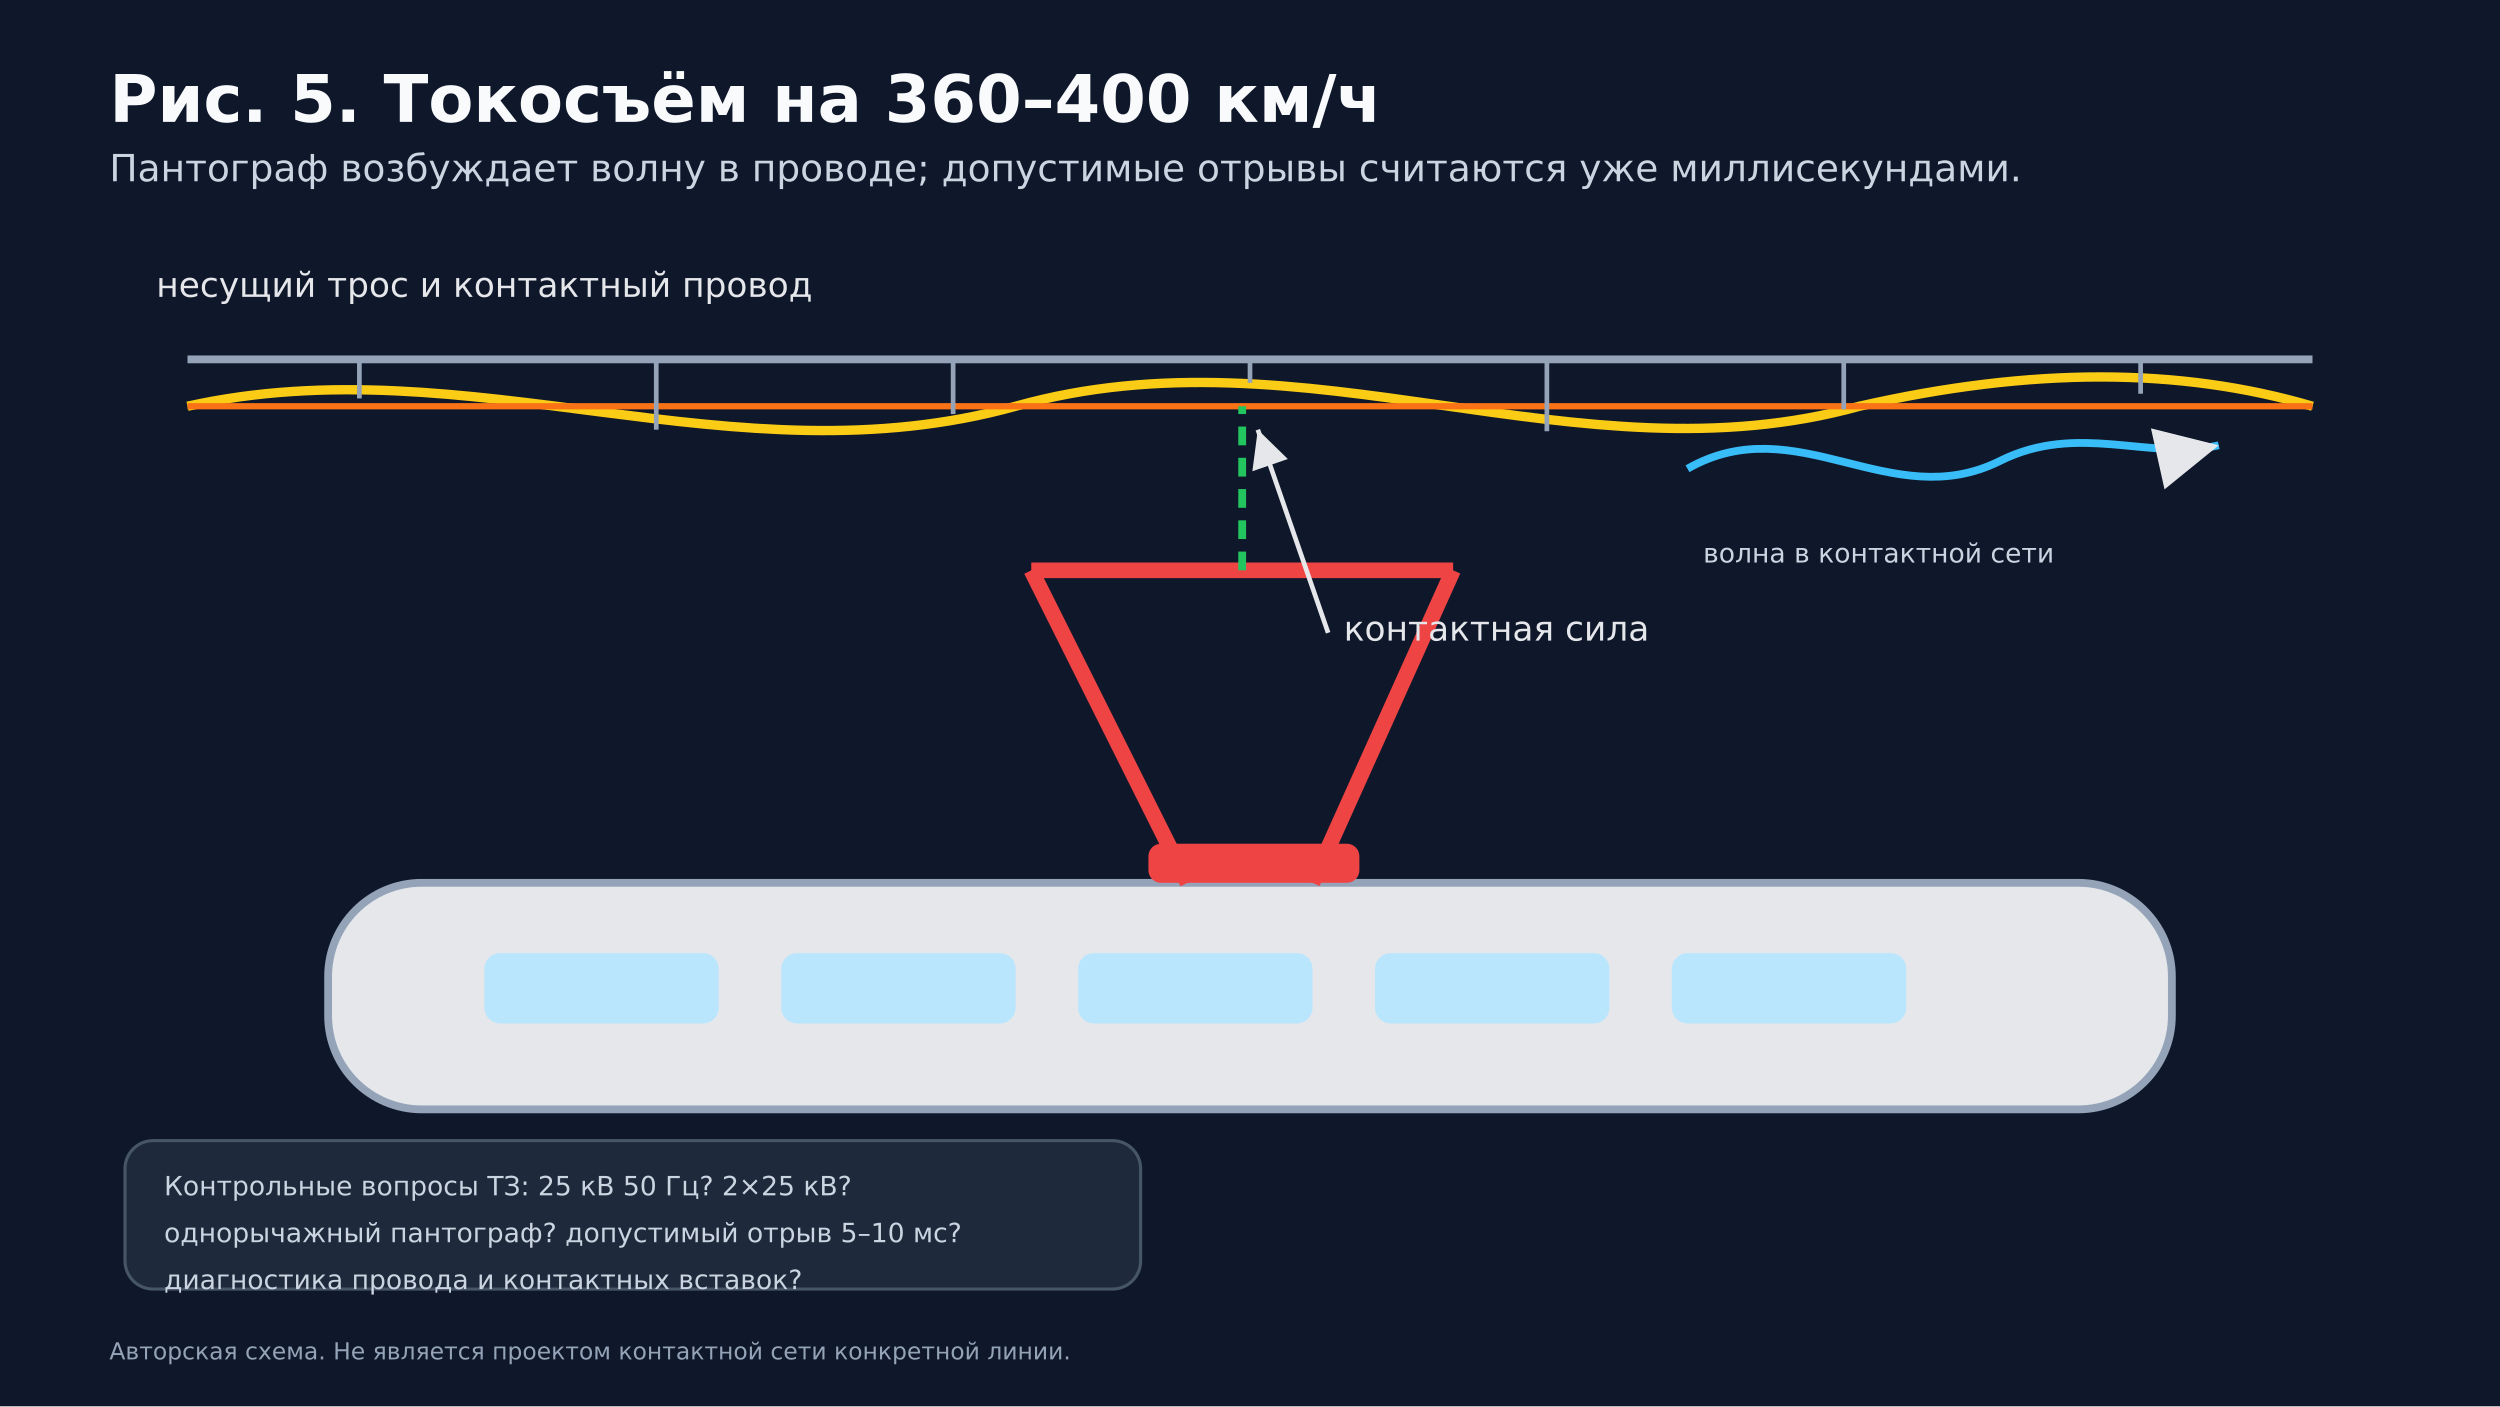
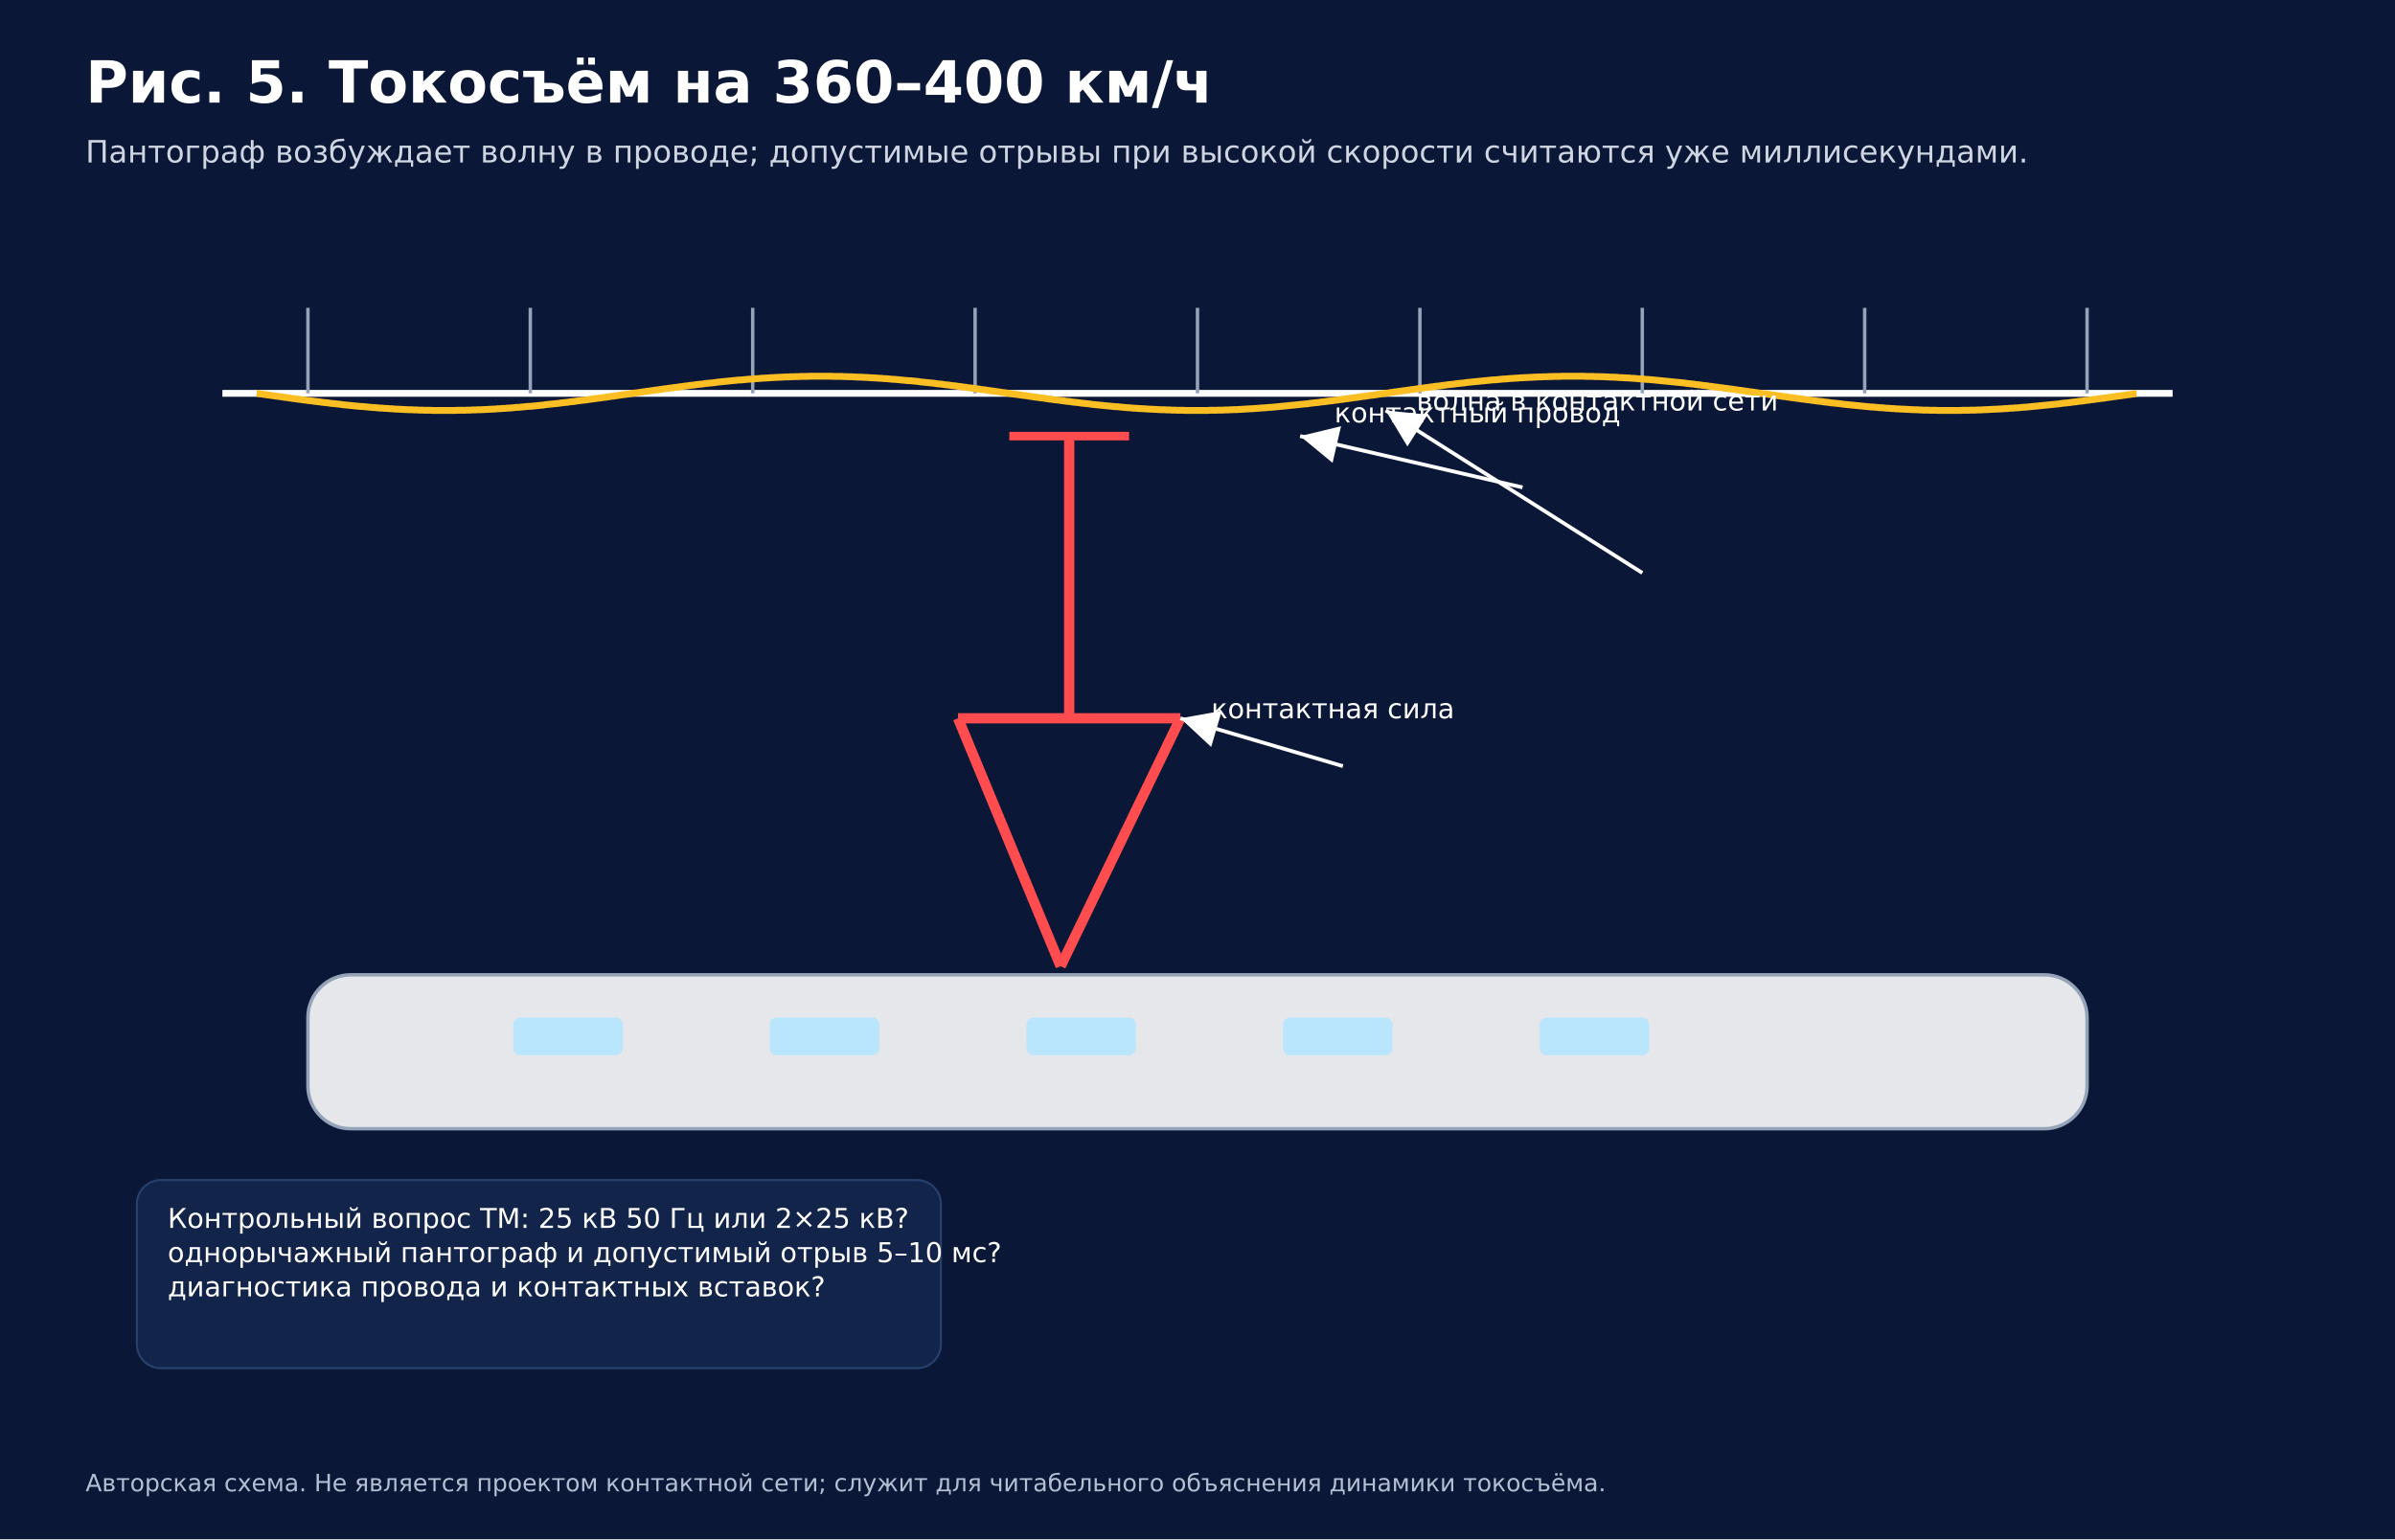
- <svg xmlns="http://www.w3.org/2000/svg" width="1600" height="900" viewBox="0 0 1600 900" role="img" aria-label="Рис. 5. Пантограф и контактная сеть">
+ <svg xmlns="http://www.w3.org/2000/svg" baseProfile="full" height="900" version="1.1" viewBox="0 0 1400 900" width="1400">
  <defs>
-     <style>
-     .bg { fill:#0f172a; }
-     .panel { fill:#111827; stroke:#334155; stroke-width:2; }
-     .panel2 { fill:#f8fafc; stroke:#cbd5e1; stroke-width:2; }
-     .title { font-family:'DejaVu Sans', Arial, sans-serif; font-size:42px; font-weight:700; fill:#f8fafc; }
-     .subtitle { font-family:'DejaVu Sans', Arial, sans-serif; font-size:24px; fill:#cbd5e1; }
-     .label { font-family:'DejaVu Sans', Arial, sans-serif; font-size:22px; fill:#e5e7eb; }
-     .small { font-family:'DejaVu Sans', Arial, sans-serif; font-size:17px; fill:#cbd5e1; }
-     .darklabel { font-family:'DejaVu Sans', Arial, sans-serif; font-size:22px; fill:#111827; }
-     .darksmall { font-family:'DejaVu Sans', Arial, sans-serif; font-size:17px; fill:#334155; }
-     .note { font-family:'DejaVu Sans', Arial, sans-serif; font-size:15px; fill:#94a3b8; }
-     .red { stroke:#ef4444; } .violet { stroke:#a855f7; } .cyan { stroke:#06b6d4; } .orange { stroke:#f59e0b; } .green { stroke:#22c55e; } .blue { stroke:#3b82f6; }
-     .thin { stroke-width:3; fill:none; } .thick { stroke-width:9; fill:none; stroke-linecap:round; stroke-linejoin:round; }
-     .dash { stroke-dasharray:16 10; }
-   </style>
-     <marker id="arrow" markerWidth="12" markerHeight="12" refX="10" refY="6" orient="auto" markerUnits="strokeWidth">
-       <path d="M2,2 L10,6 L2,10 Z" fill="#e5e7eb" />
+     <marker id="arrow" markerHeight="10" markerWidth="10" orient="auto" refX="10" refY="5">
+       <path d="M 0 0 L 10 5 L 0 10 z" fill="#1d2737" />
    </marker>
-     <marker id="arrowDark" markerWidth="12" markerHeight="12" refX="10" refY="6" orient="auto" markerUnits="strokeWidth">
-       <path d="M2,2 L10,6 L2,10 Z" fill="#111827" />
+     <marker id="arrow_white" markerHeight="10" markerWidth="10" orient="auto" refX="10" refY="5">
+       <path d="M 0 0 L 10 5 L 0 10 z" fill="white" />
+     </marker>
+     <marker id="dot" markerHeight="8" markerWidth="8" orient="auto" refX="4" refY="4">
+       <circle cx="4" cy="4" fill="#1d2737" r="3" />
    </marker>
  </defs>
-   <rect x="0" y="0" width="1600" height="900" fill="#0f172a" />
-   <text class="title" x="70" y="78">Рис. 5. Токосъём на 360–400 км/ч</text>
-   <text class="subtitle" x="70" y="116">Пантограф возбуждает волну в проводе; допустимые отрывы считаются уже миллисекундами.</text>
-   <line x1="120" y1="230" x2="1480" y2="230" stroke="#94a3b8" stroke-width="5" />
-   <path d="M120 260 C300 220,470 310,650 260 C835 208,1010 310,1190 260 C1300 235,1395 235,1480 260" fill="none" stroke="#facc15" stroke-width="6" />
-   <line x1="120" y1="260" x2="1480" y2="260" stroke="#f97316" stroke-width="4" />
-   <g stroke="#94a3b8" stroke-width="3">
-     <line x1="230" y1="230" x2="230" y2="255" />
-     <line x1="420" y1="230" x2="420" y2="275" />
-     <line x1="610" y1="230" x2="610" y2="265" />
-     <line x1="800" y1="230" x2="800" y2="245" />
-     <line x1="990" y1="230" x2="990" y2="276" />
-     <line x1="1180" y1="230" x2="1180" y2="262" />
-     <line x1="1370" y1="230" x2="1370" y2="252" />
-   </g>
-   <text class="label" x="100" y="190">несущий трос и контактный провод</text>
-   <path d="M1080 300 C1150 260,1210 330,1280 295 C1330 270,1375 295,1420 285" fill="none" stroke="#38bdf8" stroke-width="5" marker-end="url(#arrow)" />
-   <text class="small" x="1090" y="360">волна в контактной сети</text>
-   <rect x="210" y="565" width="1180" height="145" rx="60" fill="#e5e7eb" stroke="#94a3b8" stroke-width="5" />
-   <rect x="310" y="610" width="150" height="45" rx="10" fill="#bae6fd" />
-   <rect x="500" y="610" width="150" height="45" rx="10" fill="#bae6fd" />
-   <rect x="690" y="610" width="150" height="45" rx="10" fill="#bae6fd" />
-   <rect x="880" y="610" width="150" height="45" rx="10" fill="#bae6fd" />
-   <rect x="1070" y="610" width="150" height="45" rx="10" fill="#bae6fd" />
-   <line x1="760" y1="565" x2="660" y2="365" stroke="#ef4444" stroke-width="10" />
-   <line x1="840" y1="565" x2="930" y2="365" stroke="#ef4444" stroke-width="10" />
-   <line x1="660" y1="365" x2="930" y2="365" stroke="#ef4444" stroke-width="10" />
-   <rect x="735" y="540" width="135" height="25" rx="8" fill="#ef4444" />
-   <line x1="795" y1="365" x2="795" y2="260" stroke="#22c55e" stroke-width="5" stroke-dasharray="12 8" />
-   <text class="label" x="860" y="410">контактная сила</text>
-   <line x1="850" y1="405" x2="805" y2="275" stroke="#e5e7eb" stroke-width="3" marker-end="url(#arrow)" />
-   <rect x="80" y="730" width="650" height="95" rx="18" fill="#1e293b" stroke="#475569" stroke-width="2" />
-   <text class="small" x="105" y="765">Контрольные вопросы ТЗ: 25 кВ 50 Гц? 2×25 кВ?</text>
-   <text class="small" x="105" y="795">однорычажный пантограф? допустимый отрыв 5–10 мс?</text>
-   <text class="small" x="105" y="825">диагностика провода и контактных вставок?</text>
-   <text class="note" x="70" y="870">Авторская схема. Не является проектом контактной сети конкретной линии.</text>
+   <rect fill="#0b1736" height="900" width="1400" x="0" y="0" />
+   <text fill="white" font-family="DejaVu Sans, Arial, sans-serif" font-size="34" font-weight="700" x="50" y="60">Рис. 5. Токосъём на 360–400 км/ч</text>
+   <text fill="#cfd6e2" font-family="DejaVu Sans, Arial, sans-serif" font-size="18" x="50" y="95">Пантограф возбуждает волну в проводе; допустимые отрывы при высокой скорости считаются уже миллисекундами.</text>
+   <line stroke="white" stroke-width="4" x1="130" x2="1270" y1="230" y2="230" />
+   <line stroke="#94a3b8" stroke-width="2" x1="180" x2="180" y1="180" y2="230" />
+   <line stroke="#94a3b8" stroke-width="2" x1="310" x2="310" y1="180" y2="230" />
+   <line stroke="#94a3b8" stroke-width="2" x1="440" x2="440" y1="180" y2="230" />
+   <line stroke="#94a3b8" stroke-width="2" x1="570" x2="570" y1="180" y2="230" />
+   <line stroke="#94a3b8" stroke-width="2" x1="700" x2="700" y1="180" y2="230" />
+   <line stroke="#94a3b8" stroke-width="2" x1="830" x2="830" y1="180" y2="230" />
+   <line stroke="#94a3b8" stroke-width="2" x1="960" x2="960" y1="180" y2="230" />
+   <line stroke="#94a3b8" stroke-width="2" x1="1090" x2="1090" y1="180" y2="230" />
+   <line stroke="#94a3b8" stroke-width="2" x1="1220" x2="1220" y1="180" y2="230" />
+   <path d="M 150.0,230.0 L 151.0,230.1 L 152.0,230.3 L 153.0,230.4 L 154.0,230.6 L 155.0,230.7 L 156.0,230.9 L 157.0,231.0 L 158.0,231.1 L 159.0,231.3 L 160.0,231.4 L 161.0,231.6 L 162.0,231.7 L 163.0,231.8 L 164.0,232.0 L 165.0,232.1 L 166.0,232.3 L 167.0,232.4 L 168.0,232.5 L 169.0,232.7 L 170.0,232.8 L 171.0,233.0 L 172.0,233.1 L 173.0,233.2 L 174.0,233.4 L 175.0,233.5 L 176.0,233.6 L 177.0,233.8 L 178.0,233.9 L 179.0,234.0 L 180.0,234.2 L 181.0,234.3 L 182.0,234.4 L 183.0,234.5 L 184.0,234.7 L 185.0,234.8 L 186.0,234.9 L 187.0,235.0 L 188.0,235.2 L 189.0,235.3 L 190.0,235.4 L 191.0,235.5 L 192.0,235.6 L 193.0,235.8 L 194.0,235.9 L 195.0,236.0 L 196.0,236.1 L 197.0,236.2 L 198.0,236.3 L 199.0,236.4 L 200.0,236.6 L 201.0,236.7 L 202.0,236.8 L 203.0,236.9 L 204.0,237.0 L 205.0,237.1 L 206.0,237.2 L 207.0,237.3 L 208.0,237.4 L 209.0,237.5 L 210.0,237.6 L 211.0,237.7 L 212.0,237.7 L 213.0,237.8 L 214.0,237.9 L 215.0,238.0 L 216.0,238.1 L 217.0,238.2 L 218.0,238.3 L 219.0,238.3 L 220.0,238.4 L 221.0,238.5 L 222.0,238.6 L 223.0,238.6 L 224.0,238.7 L 225.0,238.8 L 226.0,238.8 L 227.0,238.9 L 228.0,239.0 L 229.0,239.0 L 230.0,239.1 L 231.0,239.2 L 232.0,239.2 L 233.0,239.3 L 234.0,239.3 L 235.0,239.4 L 236.0,239.4 L 237.0,239.5 L 238.0,239.5 L 239.0,239.6 L 240.0,239.6 L 241.0,239.6 L 242.0,239.7 L 243.0,239.7 L 244.0,239.7 L 245.0,239.8 L 246.0,239.8 L 247.0,239.8 L 248.0,239.9 L 249.0,239.9 L 250.0,239.9 L 251.0,239.9 L 252.0,239.9 L 253.0,240.0 L 254.0,240.0 L 255.0,240.0 L 256.0,240.0 L 257.0,240.0 L 258.0,240.0 L 259.0,240.0 L 260.0,240.0 L 261.0,240.0 L 262.0,240.0 L 263.0,240.0 L 264.0,240.0 L 265.0,240.0 L 266.0,240.0 L 267.0,239.9 L 268.0,239.9 L 269.0,239.9 L 270.0,239.9 L 271.0,239.9 L 272.0,239.9 L 273.0,239.8 L 274.0,239.8 L 275.0,239.8 L 276.0,239.7 L 277.0,239.7 L 278.0,239.7 L 279.0,239.6 L 280.0,239.6 L 281.0,239.6 L 282.0,239.5 L 283.0,239.5 L 284.0,239.4 L 285.0,239.4 L 286.0,239.3 L 287.0,239.3 L 288.0,239.2 L 289.0,239.2 L 290.0,239.1 L 291.0,239.0 L 292.0,239.0 L 293.0,238.9 L 294.0,238.8 L 295.0,238.8 L 296.0,238.7 L 297.0,238.6 L 298.0,238.6 L 299.0,238.5 L 300.0,238.4 L 301.0,238.3 L 302.0,238.2 L 303.0,238.2 L 304.0,238.1 L 305.0,238.0 L 306.0,237.9 L 307.0,237.8 L 308.0,237.7 L 309.0,237.6 L 310.0,237.6 L 311.0,237.5 L 312.0,237.4 L 313.0,237.3 L 314.0,237.2 L 315.0,237.1 L 316.0,237.0 L 317.0,236.9 L 318.0,236.8 L 319.0,236.6 L 320.0,236.5 L 321.0,236.4 L 322.0,236.3 L 323.0,236.2 L 324.0,236.1 L 325.0,236.0 L 326.0,235.9 L 327.0,235.8 L 328.0,235.6 L 329.0,235.5 L 330.0,235.4 L 331.0,235.3 L 332.0,235.2 L 333.0,235.0 L 334.0,234.9 L 335.0,234.8 L 336.0,234.7 L 337.0,234.5 L 338.0,234.4 L 339.0,234.3 L 340.0,234.1 L 341.0,234.0 L 342.0,233.9 L 343.0,233.8 L 344.0,233.6 L 345.0,233.5 L 346.0,233.3 L 347.0,233.2 L 348.0,233.1 L 349.0,232.9 L 350.0,232.8 L 351.0,232.7 L 352.0,232.5 L 353.0,232.4 L 354.0,232.3 L 355.0,232.1 L 356.0,232.0 L 357.0,231.8 L 358.0,231.7 L 359.0,231.6 L 360.0,231.4 L 361.0,231.3 L 362.0,231.1 L 363.0,231.0 L 364.0,230.8 L 365.0,230.7 L 366.0,230.6 L 367.0,230.4 L 368.0,230.3 L 369.0,230.1 L 370.0,230.0 L 371.0,229.8 L 372.0,229.7 L 373.0,229.6 L 374.0,229.4 L 375.0,229.3 L 376.0,229.1 L 377.0,229.0 L 378.0,228.8 L 379.0,228.7 L 380.0,228.6 L 381.0,228.4 L 382.0,228.3 L 383.0,228.1 L 384.0,228.0 L 385.0,227.9 L 386.0,227.7 L 387.0,227.6 L 388.0,227.4 L 389.0,227.3 L 390.0,227.2 L 391.0,227.0 L 392.0,226.9 L 393.0,226.8 L 394.0,226.6 L 395.0,226.5 L 396.0,226.4 L 397.0,226.2 L 398.0,226.1 L 399.0,226.0 L 400.0,225.8 L 401.0,225.7 L 402.0,225.6 L 403.0,225.4 L 404.0,225.3 L 405.0,225.2 L 406.0,225.1 L 407.0,224.9 L 408.0,224.8 L 409.0,224.7 L 410.0,224.6 L 411.0,224.5 L 412.0,224.3 L 413.0,224.2 L 414.0,224.1 L 415.0,224.0 L 416.0,223.9 L 417.0,223.8 L 418.0,223.7 L 419.0,223.5 L 420.0,223.4 L 421.0,223.3 L 422.0,223.2 L 423.0,223.1 L 424.0,223.0 L 425.0,222.9 L 426.0,222.8 L 427.0,222.7 L 428.0,222.6 L 429.0,222.5 L 430.0,222.4 L 431.0,222.3 L 432.0,222.2 L 433.0,222.2 L 434.0,222.1 L 435.0,222.0 L 436.0,221.9 L 437.0,221.8 L 438.0,221.7 L 439.0,221.7 L 440.0,221.6 L 441.0,221.5 L 442.0,221.4 L 443.0,221.4 L 444.0,221.3 L 445.0,221.2 L 446.0,221.1 L 447.0,221.1 L 448.0,221.0 L 449.0,221.0 L 450.0,220.9 L 451.0,220.8 L 452.0,220.8 L 453.0,220.7 L 454.0,220.7 L 455.0,220.6 L 456.0,220.6 L 457.0,220.5 L 458.0,220.5 L 459.0,220.4 L 460.0,220.4 L 461.0,220.4 L 462.0,220.3 L 463.0,220.3 L 464.0,220.3 L 465.0,220.2 L 466.0,220.2 L 467.0,220.2 L 468.0,220.1 L 469.0,220.1 L 470.0,220.1 L 471.0,220.1 L 472.0,220.1 L 473.0,220.0 L 474.0,220.0 L 475.0,220.0 L 476.0,220.0 L 477.0,220.0 L 478.0,220.0 L 479.0,220.0 L 480.0,220.0 L 481.0,220.0 L 482.0,220.0 L 483.0,220.0 L 484.0,220.0 L 485.0,220.0 L 486.0,220.0 L 487.0,220.1 L 488.0,220.1 L 489.0,220.1 L 490.0,220.1 L 491.0,220.1 L 492.0,220.1 L 493.0,220.2 L 494.0,220.2 L 495.0,220.2 L 496.0,220.3 L 497.0,220.3 L 498.0,220.3 L 499.0,220.4 L 500.0,220.4 L 501.0,220.5 L 502.0,220.5 L 503.0,220.5 L 504.0,220.6 L 505.0,220.6 L 506.0,220.7 L 507.0,220.7 L 508.0,220.8 L 509.0,220.9 L 510.0,220.9 L 511.0,221.0 L 512.0,221.0 L 513.0,221.1 L 514.0,221.2 L 515.0,221.2 L 516.0,221.3 L 517.0,221.4 L 518.0,221.4 L 519.0,221.5 L 520.0,221.6 L 521.0,221.7 L 522.0,221.8 L 523.0,221.8 L 524.0,221.9 L 525.0,222.0 L 526.0,222.1 L 527.0,222.2 L 528.0,222.3 L 529.0,222.4 L 530.0,222.5 L 531.0,222.6 L 532.0,222.6 L 533.0,222.7 L 534.0,222.8 L 535.0,222.9 L 536.0,223.0 L 537.0,223.1 L 538.0,223.3 L 539.0,223.4 L 540.0,223.5 L 541.0,223.6 L 542.0,223.7 L 543.0,223.8 L 544.0,223.9 L 545.0,224.0 L 546.0,224.1 L 547.0,224.3 L 548.0,224.4 L 549.0,224.5 L 550.0,224.6 L 551.0,224.7 L 552.0,224.9 L 553.0,225.0 L 554.0,225.1 L 555.0,225.2 L 556.0,225.4 L 557.0,225.5 L 558.0,225.6 L 559.0,225.7 L 560.0,225.9 L 561.0,226.0 L 562.0,226.1 L 563.0,226.3 L 564.0,226.4 L 565.0,226.5 L 566.0,226.7 L 567.0,226.8 L 568.0,226.9 L 569.0,227.1 L 570.0,227.2 L 571.0,227.3 L 572.0,227.5 L 573.0,227.6 L 574.0,227.8 L 575.0,227.9 L 576.0,228.0 L 577.0,228.2 L 578.0,228.3 L 579.0,228.5 L 580.0,228.6 L 581.0,228.7 L 582.0,228.9 L 583.0,229.0 L 584.0,229.2 L 585.0,229.3 L 586.0,229.5 L 587.0,229.6 L 588.0,229.7 L 589.0,229.9 L 590.0,230.0 L 591.0,230.2 L 592.0,230.3 L 593.0,230.5 L 594.0,230.6 L 595.0,230.7 L 596.0,230.9 L 597.0,231.0 L 598.0,231.2 L 599.0,231.3 L 600.0,231.4 L 601.0,231.6 L 602.0,231.7 L 603.0,231.9 L 604.0,232.0 L 605.0,232.2 L 606.0,232.3 L 607.0,232.4 L 608.0,232.6 L 609.0,232.7 L 610.0,232.8 L 611.0,233.0 L 612.0,233.1 L 613.0,233.3 L 614.0,233.4 L 615.0,233.5 L 616.0,233.7 L 617.0,233.8 L 618.0,233.9 L 619.0,234.0 L 620.0,234.2 L 621.0,234.3 L 622.0,234.4 L 623.0,234.6 L 624.0,234.7 L 625.0,234.8 L 626.0,234.9 L 627.0,235.1 L 628.0,235.2 L 629.0,235.3 L 630.0,235.4 L 631.0,235.5 L 632.0,235.7 L 633.0,235.8 L 634.0,235.9 L 635.0,236.0 L 636.0,236.1 L 637.0,236.2 L 638.0,236.4 L 639.0,236.5 L 640.0,236.6 L 641.0,236.7 L 642.0,236.8 L 643.0,236.9 L 644.0,237.0 L 645.0,237.1 L 646.0,237.2 L 647.0,237.3 L 648.0,237.4 L 649.0,237.5 L 650.0,237.6 L 651.0,237.7 L 652.0,237.8 L 653.0,237.8 L 654.0,237.9 L 655.0,238.0 L 656.0,238.1 L 657.0,238.2 L 658.0,238.3 L 659.0,238.4 L 660.0,238.4 L 661.0,238.5 L 662.0,238.6 L 663.0,238.7 L 664.0,238.7 L 665.0,238.8 L 666.0,238.9 L 667.0,238.9 L 668.0,239.0 L 669.0,239.0 L 670.0,239.1 L 671.0,239.2 L 672.0,239.2 L 673.0,239.3 L 674.0,239.3 L 675.0,239.4 L 676.0,239.4 L 677.0,239.5 L 678.0,239.5 L 679.0,239.6 L 680.0,239.6 L 681.0,239.6 L 682.0,239.7 L 683.0,239.7 L 684.0,239.7 L 685.0,239.8 L 686.0,239.8 L 687.0,239.8 L 688.0,239.9 L 689.0,239.9 L 690.0,239.9 L 691.0,239.9 L 692.0,239.9 L 693.0,240.0 L 694.0,240.0 L 695.0,240.0 L 696.0,240.0 L 697.0,240.0 L 698.0,240.0 L 699.0,240.0 L 700.0,240.0 L 701.0,240.0 L 702.0,240.0 L 703.0,240.0 L 704.0,240.0 L 705.0,240.0 L 706.0,240.0 L 707.0,239.9 L 708.0,239.9 L 709.0,239.9 L 710.0,239.9 L 711.0,239.9 L 712.0,239.8 L 713.0,239.8 L 714.0,239.8 L 715.0,239.8 L 716.0,239.7 L 717.0,239.7 L 718.0,239.7 L 719.0,239.6 L 720.0,239.6 L 721.0,239.5 L 722.0,239.5 L 723.0,239.5 L 724.0,239.4 L 725.0,239.4 L 726.0,239.3 L 727.0,239.3 L 728.0,239.2 L 729.0,239.1 L 730.0,239.1 L 731.0,239.0 L 732.0,239.0 L 733.0,238.9 L 734.0,238.8 L 735.0,238.8 L 736.0,238.7 L 737.0,238.6 L 738.0,238.5 L 739.0,238.5 L 740.0,238.4 L 741.0,238.3 L 742.0,238.2 L 743.0,238.2 L 744.0,238.1 L 745.0,238.0 L 746.0,237.9 L 747.0,237.8 L 748.0,237.7 L 749.0,237.6 L 750.0,237.5 L 751.0,237.4 L 752.0,237.3 L 753.0,237.2 L 754.0,237.1 L 755.0,237.0 L 756.0,236.9 L 757.0,236.8 L 758.0,236.7 L 759.0,236.6 L 760.0,236.5 L 761.0,236.4 L 762.0,236.3 L 763.0,236.2 L 764.0,236.1 L 765.0,236.0 L 766.0,235.8 L 767.0,235.7 L 768.0,235.6 L 769.0,235.5 L 770.0,235.4 L 771.0,235.3 L 772.0,235.1 L 773.0,235.0 L 774.0,234.9 L 775.0,234.8 L 776.0,234.6 L 777.0,234.5 L 778.0,234.4 L 779.0,234.3 L 780.0,234.1 L 781.0,234.0 L 782.0,233.9 L 783.0,233.7 L 784.0,233.6 L 785.0,233.5 L 786.0,233.3 L 787.0,233.2 L 788.0,233.1 L 789.0,232.9 L 790.0,232.8 L 791.0,232.6 L 792.0,232.5 L 793.0,232.4 L 794.0,232.2 L 795.0,232.1 L 796.0,231.9 L 797.0,231.8 L 798.0,231.7 L 799.0,231.5 L 800.0,231.4 L 801.0,231.2 L 802.0,231.1 L 803.0,231.0 L 804.0,230.8 L 805.0,230.7 L 806.0,230.5 L 807.0,230.4 L 808.0,230.2 L 809.0,230.1 L 810.0,230.0 L 811.0,229.8 L 812.0,229.7 L 813.0,229.5 L 814.0,229.4 L 815.0,229.2 L 816.0,229.1 L 817.0,229.0 L 818.0,228.8 L 819.0,228.7 L 820.0,228.5 L 821.0,228.4 L 822.0,228.3 L 823.0,228.1 L 824.0,228.0 L 825.0,227.8 L 826.0,227.7 L 827.0,227.6 L 828.0,227.4 L 829.0,227.3 L 830.0,227.1 L 831.0,227.0 L 832.0,226.9 L 833.0,226.7 L 834.0,226.6 L 835.0,226.5 L 836.0,226.3 L 837.0,226.2 L 838.0,226.1 L 839.0,225.9 L 840.0,225.8 L 841.0,225.7 L 842.0,225.6 L 843.0,225.4 L 844.0,225.3 L 845.0,225.2 L 846.0,225.0 L 847.0,224.9 L 848.0,224.8 L 849.0,224.7 L 850.0,224.6 L 851.0,224.4 L 852.0,224.3 L 853.0,224.2 L 854.0,224.1 L 855.0,224.0 L 856.0,223.9 L 857.0,223.7 L 858.0,223.6 L 859.0,223.5 L 860.0,223.4 L 861.0,223.3 L 862.0,223.2 L 863.0,223.1 L 864.0,223.0 L 865.0,222.9 L 866.0,222.8 L 867.0,222.7 L 868.0,222.6 L 869.0,222.5 L 870.0,222.4 L 871.0,222.3 L 872.0,222.2 L 873.0,222.1 L 874.0,222.1 L 875.0,222.0 L 876.0,221.9 L 877.0,221.8 L 878.0,221.7 L 879.0,221.6 L 880.0,221.6 L 881.0,221.5 L 882.0,221.4 L 883.0,221.3 L 884.0,221.3 L 885.0,221.2 L 886.0,221.1 L 887.0,221.1 L 888.0,221.0 L 889.0,220.9 L 890.0,220.9 L 891.0,220.8 L 892.0,220.8 L 893.0,220.7 L 894.0,220.7 L 895.0,220.6 L 896.0,220.6 L 897.0,220.5 L 898.0,220.5 L 899.0,220.4 L 900.0,220.4 L 901.0,220.4 L 902.0,220.3 L 903.0,220.3 L 904.0,220.3 L 905.0,220.2 L 906.0,220.2 L 907.0,220.2 L 908.0,220.1 L 909.0,220.1 L 910.0,220.1 L 911.0,220.1 L 912.0,220.1 L 913.0,220.0 L 914.0,220.0 L 915.0,220.0 L 916.0,220.0 L 917.0,220.0 L 918.0,220.0 L 919.0,220.0 L 920.0,220.0 L 921.0,220.0 L 922.0,220.0 L 923.0,220.0 L 924.0,220.0 L 925.0,220.0 L 926.0,220.0 L 927.0,220.1 L 928.0,220.1 L 929.0,220.1 L 930.0,220.1 L 931.0,220.1 L 932.0,220.2 L 933.0,220.2 L 934.0,220.2 L 935.0,220.2 L 936.0,220.3 L 937.0,220.3 L 938.0,220.3 L 939.0,220.4 L 940.0,220.4 L 941.0,220.5 L 942.0,220.5 L 943.0,220.5 L 944.0,220.6 L 945.0,220.6 L 946.0,220.7 L 947.0,220.8 L 948.0,220.8 L 949.0,220.9 L 950.0,220.9 L 951.0,221.0 L 952.0,221.0 L 953.0,221.1 L 954.0,221.2 L 955.0,221.2 L 956.0,221.3 L 957.0,221.4 L 958.0,221.5 L 959.0,221.5 L 960.0,221.6 L 961.0,221.7 L 962.0,221.8 L 963.0,221.9 L 964.0,221.9 L 965.0,222.0 L 966.0,222.1 L 967.0,222.2 L 968.0,222.3 L 969.0,222.4 L 970.0,222.5 L 971.0,222.6 L 972.0,222.7 L 973.0,222.8 L 974.0,222.9 L 975.0,223.0 L 976.0,223.1 L 977.0,223.2 L 978.0,223.3 L 979.0,223.4 L 980.0,223.5 L 981.0,223.6 L 982.0,223.7 L 983.0,223.8 L 984.0,223.9 L 985.0,224.0 L 986.0,224.2 L 987.0,224.3 L 988.0,224.4 L 989.0,224.5 L 990.0,224.6 L 991.0,224.8 L 992.0,224.9 L 993.0,225.0 L 994.0,225.1 L 995.0,225.3 L 996.0,225.4 L 997.0,225.5 L 998.0,225.6 L 999.0,225.8 L 1000.0,225.9 L 1001.0,226.0 L 1002.0,226.2 L 1003.0,226.3 L 1004.0,226.4 L 1005.0,226.6 L 1006.0,226.7 L 1007.0,226.8 L 1008.0,227.0 L 1009.0,227.1 L 1010.0,227.2 L 1011.0,227.4 L 1012.0,227.5 L 1013.0,227.6 L 1014.0,227.8 L 1015.0,227.9 L 1016.0,228.1 L 1017.0,228.2 L 1018.0,228.3 L 1019.0,228.5 L 1020.0,228.6 L 1021.0,228.8 L 1022.0,228.9 L 1023.0,229.1 L 1024.0,229.2 L 1025.0,229.3 L 1026.0,229.5 L 1027.0,229.6 L 1028.0,229.8 L 1029.0,229.9 L 1030.0,230.1 L 1031.0,230.2 L 1032.0,230.3 L 1033.0,230.5 L 1034.0,230.6 L 1035.0,230.8 L 1036.0,230.9 L 1037.0,231.0 L 1038.0,231.2 L 1039.0,231.3 L 1040.0,231.5 L 1041.0,231.6 L 1042.0,231.8 L 1043.0,231.9 L 1044.0,232.0 L 1045.0,232.2 L 1046.0,232.3 L 1047.0,232.5 L 1048.0,232.6 L 1049.0,232.7 L 1050.0,232.9 L 1051.0,233.0 L 1052.0,233.1 L 1053.0,233.3 L 1054.0,233.4 L 1055.0,233.5 L 1056.0,233.7 L 1057.0,233.8 L 1058.0,233.9 L 1059.0,234.1 L 1060.0,234.2 L 1061.0,234.3 L 1062.0,234.5 L 1063.0,234.6 L 1064.0,234.7 L 1065.0,234.8 L 1066.0,235.0 L 1067.0,235.1 L 1068.0,235.2 L 1069.0,235.3 L 1070.0,235.5 L 1071.0,235.6 L 1072.0,235.7 L 1073.0,235.8 L 1074.0,235.9 L 1075.0,236.0 L 1076.0,236.1 L 1077.0,236.3 L 1078.0,236.4 L 1079.0,236.5 L 1080.0,236.6 L 1081.0,236.7 L 1082.0,236.8 L 1083.0,236.9 L 1084.0,237.0 L 1085.0,237.1 L 1086.0,237.2 L 1087.0,237.3 L 1088.0,237.4 L 1089.0,237.5 L 1090.0,237.6 L 1091.0,237.7 L 1092.0,237.8 L 1093.0,237.9 L 1094.0,238.0 L 1095.0,238.0 L 1096.0,238.1 L 1097.0,238.2 L 1098.0,238.3 L 1099.0,238.4 L 1100.0,238.4 L 1101.0,238.5 L 1102.0,238.6 L 1103.0,238.7 L 1104.0,238.7 L 1105.0,238.8 L 1106.0,238.9 L 1107.0,238.9 L 1108.0,239.0 L 1109.0,239.1 L 1110.0,239.1 L 1111.0,239.2 L 1112.0,239.2 L 1113.0,239.3 L 1114.0,239.3 L 1115.0,239.4 L 1116.0,239.4 L 1117.0,239.5 L 1118.0,239.5 L 1119.0,239.6 L 1120.0,239.6 L 1121.0,239.6 L 1122.0,239.7 L 1123.0,239.7 L 1124.0,239.8 L 1125.0,239.8 L 1126.0,239.8 L 1127.0,239.8 L 1128.0,239.9 L 1129.0,239.9 L 1130.0,239.9 L 1131.0,239.9 L 1132.0,239.9 L 1133.0,240.0 L 1134.0,240.0 L 1135.0,240.0 L 1136.0,240.0 L 1137.0,240.0 L 1138.0,240.0 L 1139.0,240.0 L 1140.0,240.0 L 1141.0,240.0 L 1142.0,240.0 L 1143.0,240.0 L 1144.0,240.0 L 1145.0,240.0 L 1146.0,240.0 L 1147.0,239.9 L 1148.0,239.9 L 1149.0,239.9 L 1150.0,239.9 L 1151.0,239.9 L 1152.0,239.8 L 1153.0,239.8 L 1154.0,239.8 L 1155.0,239.8 L 1156.0,239.7 L 1157.0,239.7 L 1158.0,239.7 L 1159.0,239.6 L 1160.0,239.6 L 1161.0,239.5 L 1162.0,239.5 L 1163.0,239.4 L 1164.0,239.4 L 1165.0,239.3 L 1166.0,239.3 L 1167.0,239.2 L 1168.0,239.2 L 1169.0,239.1 L 1170.0,239.1 L 1171.0,239.0 L 1172.0,238.9 L 1173.0,238.9 L 1174.0,238.8 L 1175.0,238.7 L 1176.0,238.7 L 1177.0,238.6 L 1178.0,238.5 L 1179.0,238.5 L 1180.0,238.4 L 1181.0,238.3 L 1182.0,238.2 L 1183.0,238.1 L 1184.0,238.1 L 1185.0,238.0 L 1186.0,237.9 L 1187.0,237.8 L 1188.0,237.7 L 1189.0,237.6 L 1190.0,237.5 L 1191.0,237.4 L 1192.0,237.3 L 1193.0,237.2 L 1194.0,237.1 L 1195.0,237.0 L 1196.0,236.9 L 1197.0,236.8 L 1198.0,236.7 L 1199.0,236.6 L 1200.0,236.5 L 1201.0,236.4 L 1202.0,236.3 L 1203.0,236.2 L 1204.0,236.1 L 1205.0,235.9 L 1206.0,235.8 L 1207.0,235.7 L 1208.0,235.6 L 1209.0,235.5 L 1210.0,235.4 L 1211.0,235.2 L 1212.0,235.1 L 1213.0,235.0 L 1214.0,234.9 L 1215.0,234.7 L 1216.0,234.6 L 1217.0,234.5 L 1218.0,234.4 L 1219.0,234.2 L 1220.0,234.1 L 1221.0,234.0 L 1222.0,233.8 L 1223.0,233.7 L 1224.0,233.6 L 1225.0,233.4 L 1226.0,233.3 L 1227.0,233.2 L 1228.0,233.0 L 1229.0,232.9 L 1230.0,232.8 L 1231.0,232.6 L 1232.0,232.5 L 1233.0,232.3 L 1234.0,232.2 L 1235.0,232.1 L 1236.0,231.9 L 1237.0,231.8 L 1238.0,231.6 L 1239.0,231.5 L 1240.0,231.4 L 1241.0,231.2 L 1242.0,231.1 L 1243.0,230.9 L 1244.0,230.8 L 1245.0,230.7 L 1246.0,230.5 L 1247.0,230.4 L 1248.0,230.2 L 1249.0,230.1" fill="none" stroke="#fbbf24" stroke-width="4" />
+   <rect fill="#e5e7eb" height="90" rx="25" stroke="#94a3b8" stroke-width="2" width="1040" x="180" y="570" />
+   <rect fill="#bae6fd" height="22" rx="4" width="64" x="300" y="595" />
+   <rect fill="#bae6fd" height="22" rx="4" width="64" x="450" y="595" />
+   <rect fill="#bae6fd" height="22" rx="4" width="64" x="600" y="595" />
+   <rect fill="#bae6fd" height="22" rx="4" width="64" x="750" y="595" />
+   <rect fill="#bae6fd" height="22" rx="4" width="64" x="900" y="595" />
+   <line stroke="#ff4d4f" stroke-width="6" x1="620" x2="560" y1="565" y2="420" />
+   <line stroke="#ff4d4f" stroke-width="6" x1="620" x2="690" y1="565" y2="420" />
+   <line stroke="#ff4d4f" stroke-width="6" x1="560" x2="690" y1="420" y2="420" />
+   <line stroke="#ff4d4f" stroke-width="6" x1="625" x2="625" y1="420" y2="255" />
+   <line stroke="#ff4d4f" stroke-width="5" x1="590" x2="660" y1="255" y2="255" />
+   <line marker-end="url(#arrow_white)" stroke="white" stroke-width="2.2" x1="890" x2="760" y1="285" y2="255" />
+   <text fill="white" font-family="DejaVu Sans, Arial, sans-serif" font-size="16" text-anchor="start" x="780" y="247">контактный провод</text>
+   <line marker-end="url(#arrow_white)" stroke="white" stroke-width="2.2" x1="960" x2="810" y1="335" y2="240" />
+   <text fill="white" font-family="DejaVu Sans, Arial, sans-serif" font-size="16" text-anchor="start" x="828" y="240">волна в контактной сети</text>
+   <line marker-end="url(#arrow_white)" stroke="white" stroke-width="2.2" x1="785" x2="690" y1="448" y2="420" />
+   <text fill="white" font-family="DejaVu Sans, Arial, sans-serif" font-size="16" text-anchor="start" x="708" y="420">контактная сила</text>
+   <rect fill="#122449" height="110" rx="14" ry="14" stroke="#28406c" stroke-width="1.2" width="470" x="80" y="690" />
+   <text fill="white" font-family="DejaVu Sans, Arial, sans-serif" font-size="16" x="98" y="718">Контрольный вопрос ТМ: 25 кВ 50 Гц или 2×25 кВ?</text>
+   <text fill="white" font-family="DejaVu Sans, Arial, sans-serif" font-size="16" x="98" y="738">однорычажный пантограф и допустимый отрыв 5–10 мс?</text>
+   <text fill="white" font-family="DejaVu Sans, Arial, sans-serif" font-size="16" x="98" y="758">диагностика провода и контактных вставок?</text>
+   <text fill="#b3bfd2" font-family="DejaVu Sans, Arial, sans-serif" font-size="14" x="50" y="872">Авторская схема. Не является проектом контактной сети; служит для читабельного объяснения динамики токосъёма.</text>
</svg>
